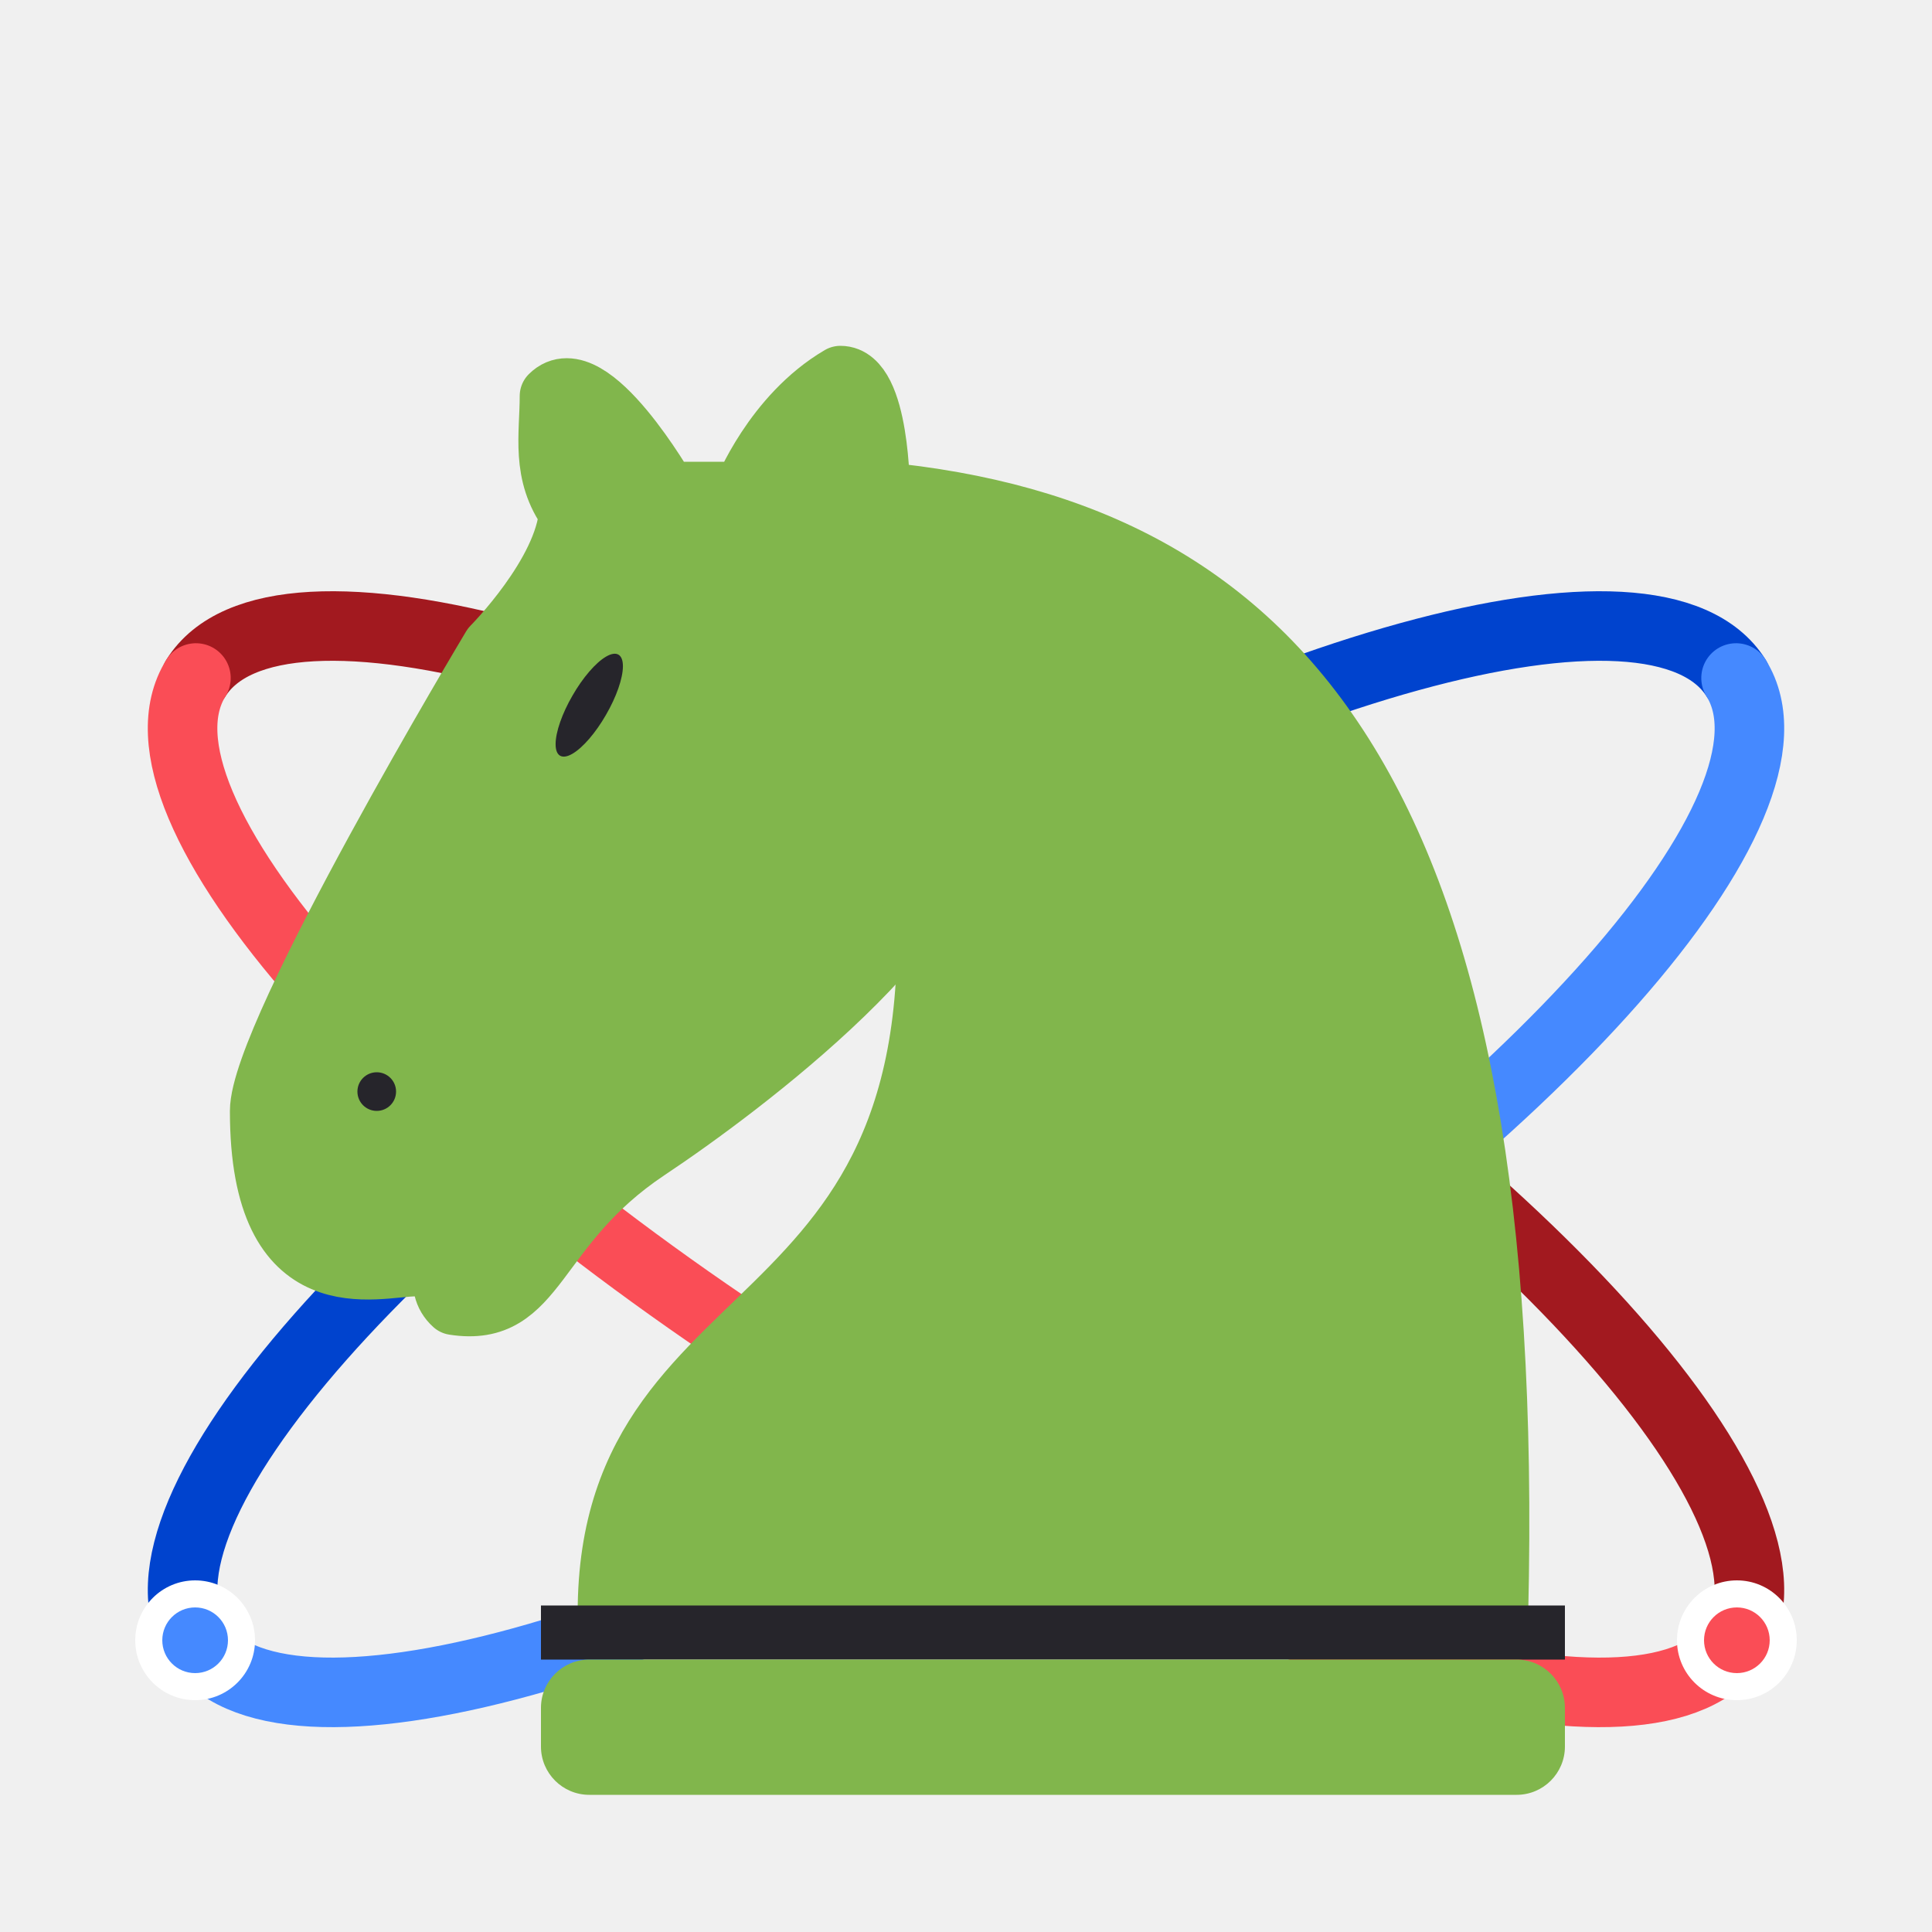
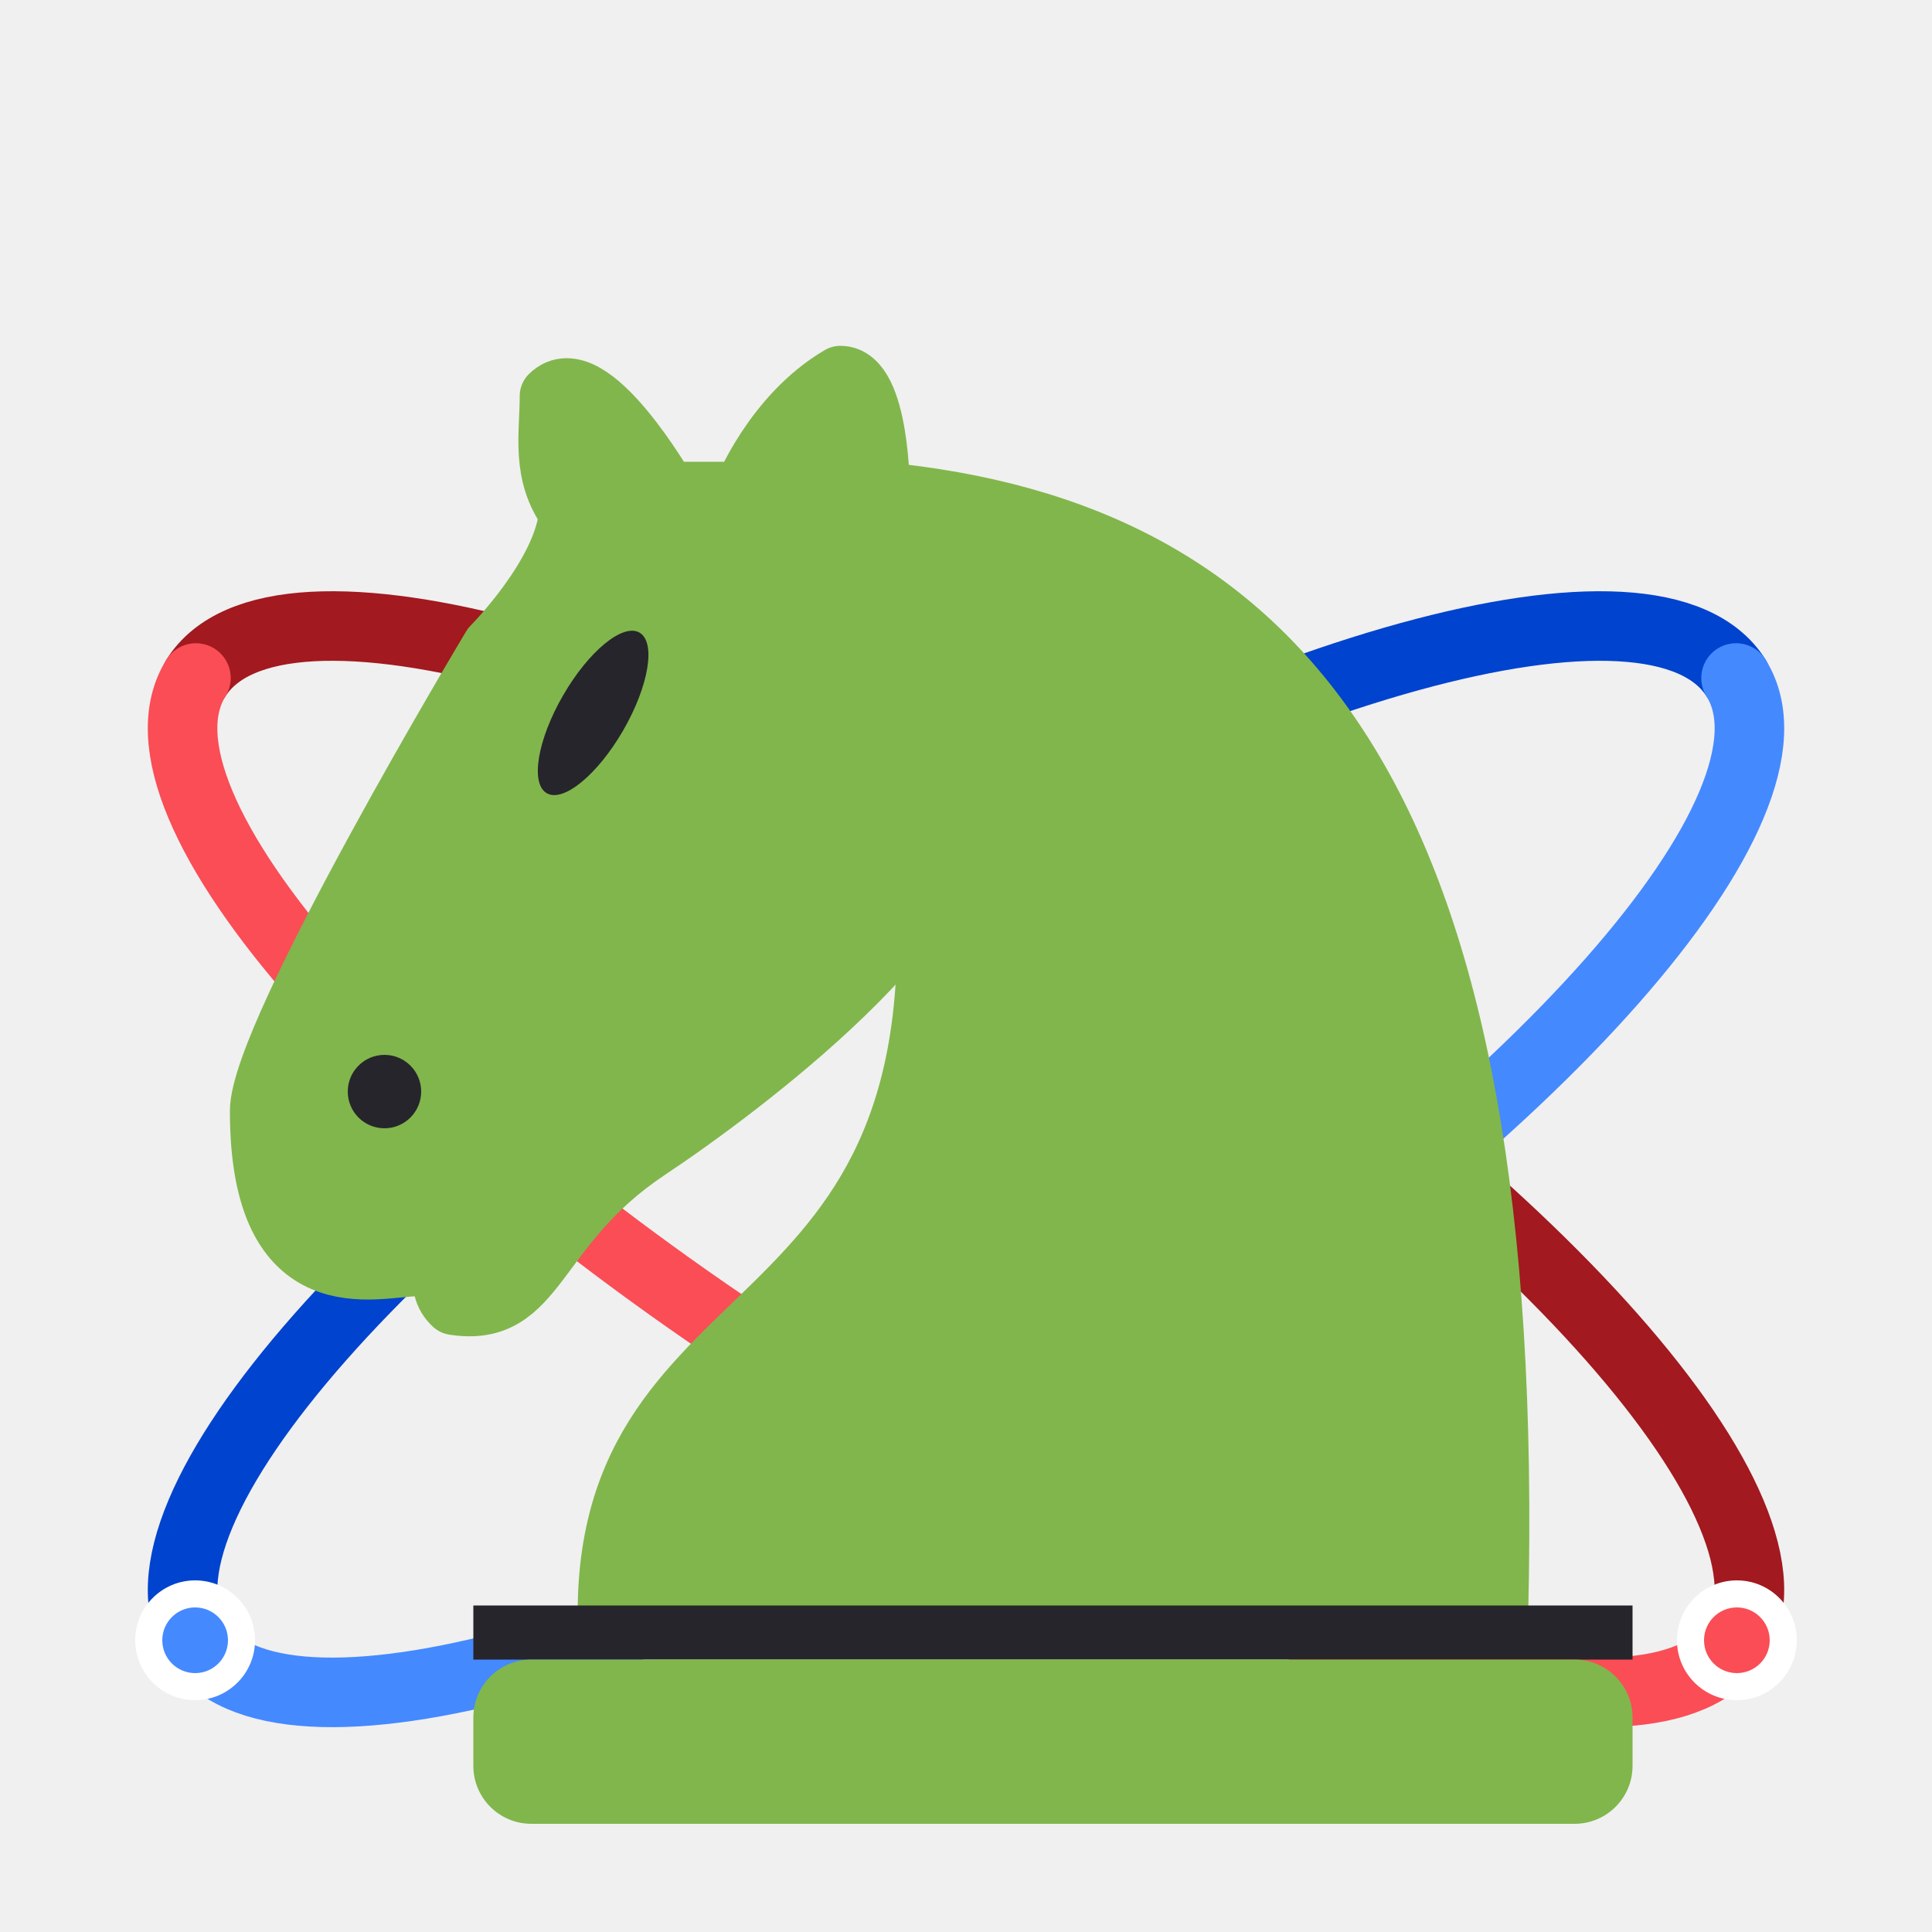
<svg xmlns="http://www.w3.org/2000/svg" viewBox="0 0 100 100">
  <path d="M-47 0 A47 14 0 0 1 47 0" fill="none" stroke="#0043ce" stroke-width="3.6" stroke-linecap="round" transform="translate(50 60) rotate(-32)" />
  <path d="M-47 0 A47 14 0 0 1 47 0" fill="none" stroke="#a2191f" stroke-width="3.6" stroke-linecap="round" transform="translate(50 60) rotate(32)" />
  <path d="M-47 0 A47 14 0 0 0 47 0" fill="none" stroke="#4589ff" stroke-width="3.6" stroke-linecap="round" transform="translate(50 60) rotate(-32)" />
  <path d="M-47 0 A47 14 0 0 0 47 0" fill="none" stroke="#fa4d56" stroke-width="3.6" stroke-linecap="round" transform="translate(50 60) rotate(32)" />
  <circle cx="10.1" cy="84.9" r="3.1" fill="#fff" />
  <circle cx="10.1" cy="84.9" r="1.7" fill="#4589ff" />
  <circle cx="89.9" cy="84.9" r="3.1" fill="#fff" />
  <circle cx="89.9" cy="84.9" r="1.7" fill="#fa4d56" />
  <g transform="translate(1.50 5.50) scale(2.0)" fill="#81b64c" stroke="#81b64c" stroke-width="1.6" stroke-linejoin="round" stroke-linecap="round">
    <path d="M22 10c10.5 1 16.5 8 16 29H15c0-9 10-6.5 8-21" />
    <path d="M24 18c.38 2.91-5.55 7.37-8 9-3 2-2.82 4.34-5 4-1.042-.94 1.41-3.04 0-3-1 0 .19 1.23-1 2-1 0-4.003 1-4-4 0-2 6-12 6-12s1.89-1.9 2-3.5c-.73-.994-.5-2-.5-3 1-1 3 2.5 3 2.5h2s.78-1.992 2.5-3c1 0 1 3 1 3" />
  </g>
  <g transform="translate(1.50 5.50) scale(2.0)" fill="#26252b">
-     <path d="M9.5 25.5a.5.5 0 1 1-1 0 .5.5 0 1 1 1 0m5.433-9.75a.5 1.5 30 1 1-.866-.5.5 1.5 30 1 1 .866.5" />
+     <circle cx="9.2" cy="25.5" r="0.95" />
+     <ellipse cx="14.6" cy="15.7" rx="0.9" ry="2.4" transform="rotate(30 14.6 15.7)" />
  </g>
-   <rect x="28.0" y="83.1" width="53.0" height="2.8" fill="#26252b" />
-   <rect x="28.0" y="85.9" width="53.0" height="7" rx="2.5" fill="#81b64c" />
+   <rect x="24.5" y="83.1" width="60.0" height="2.8" fill="#26252b" />
+   <rect x="24.5" y="85.9" width="60.0" height="8.5" rx="3" fill="#81b64c" />
</svg>
